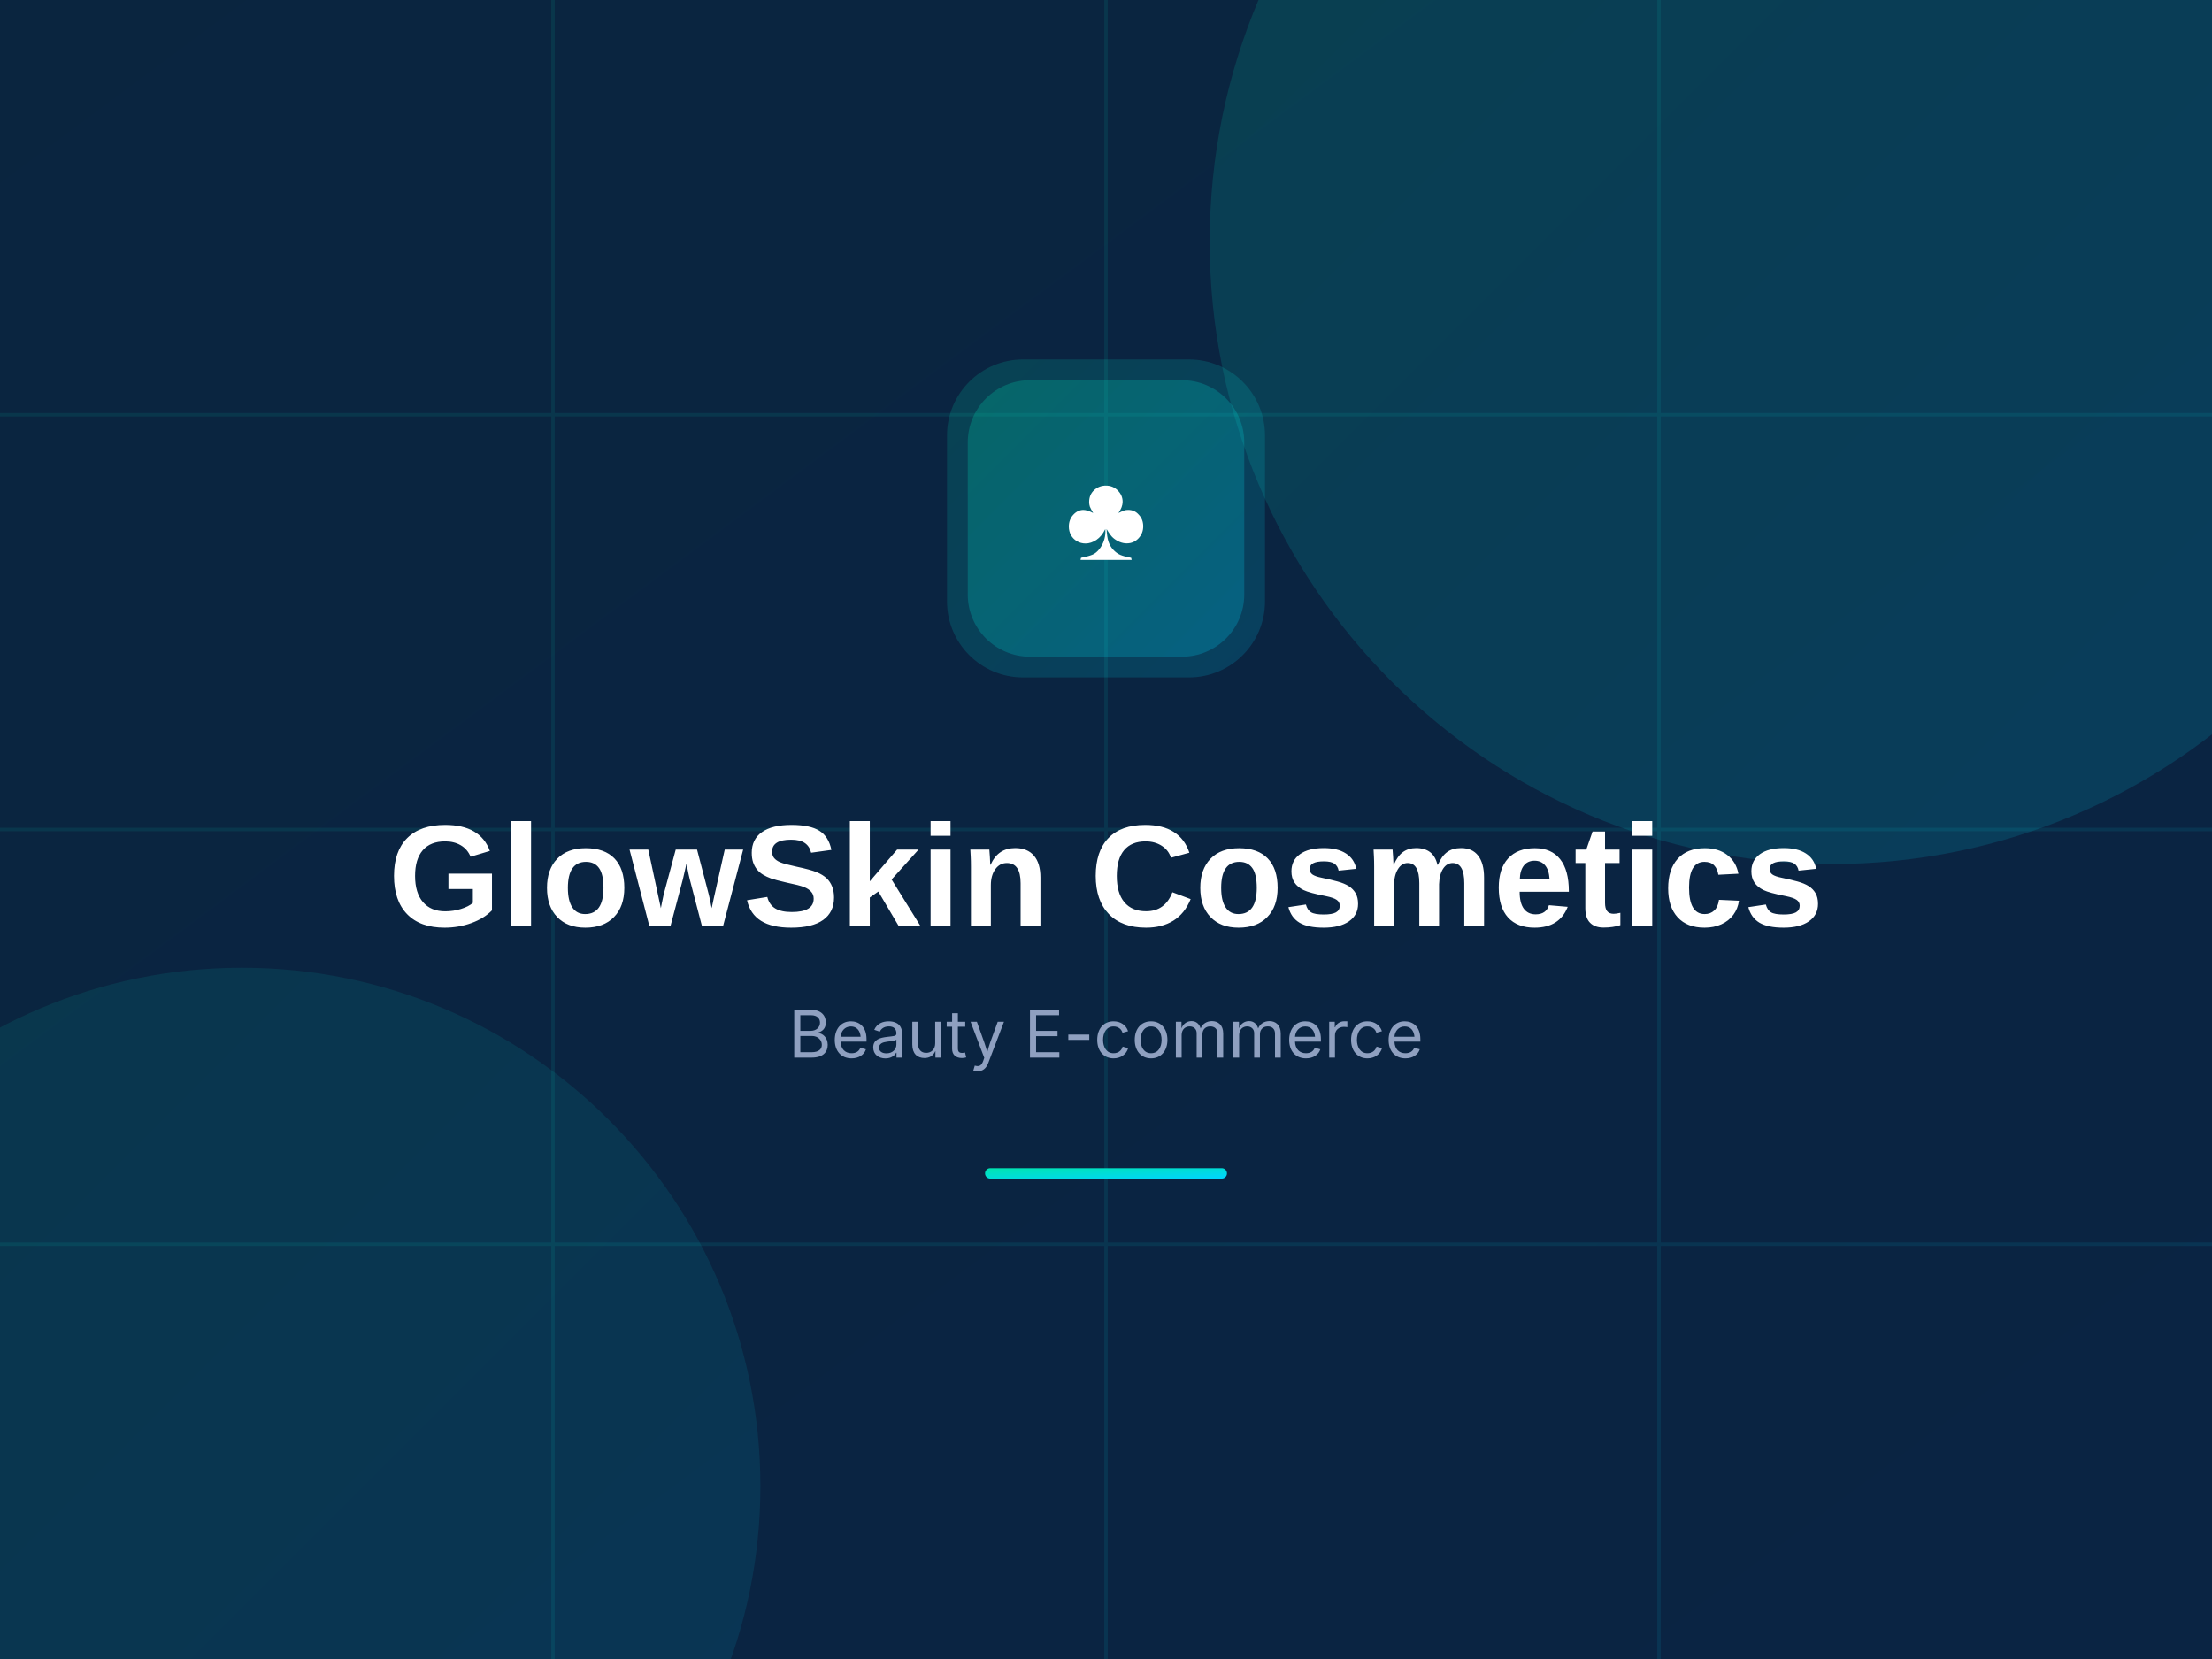
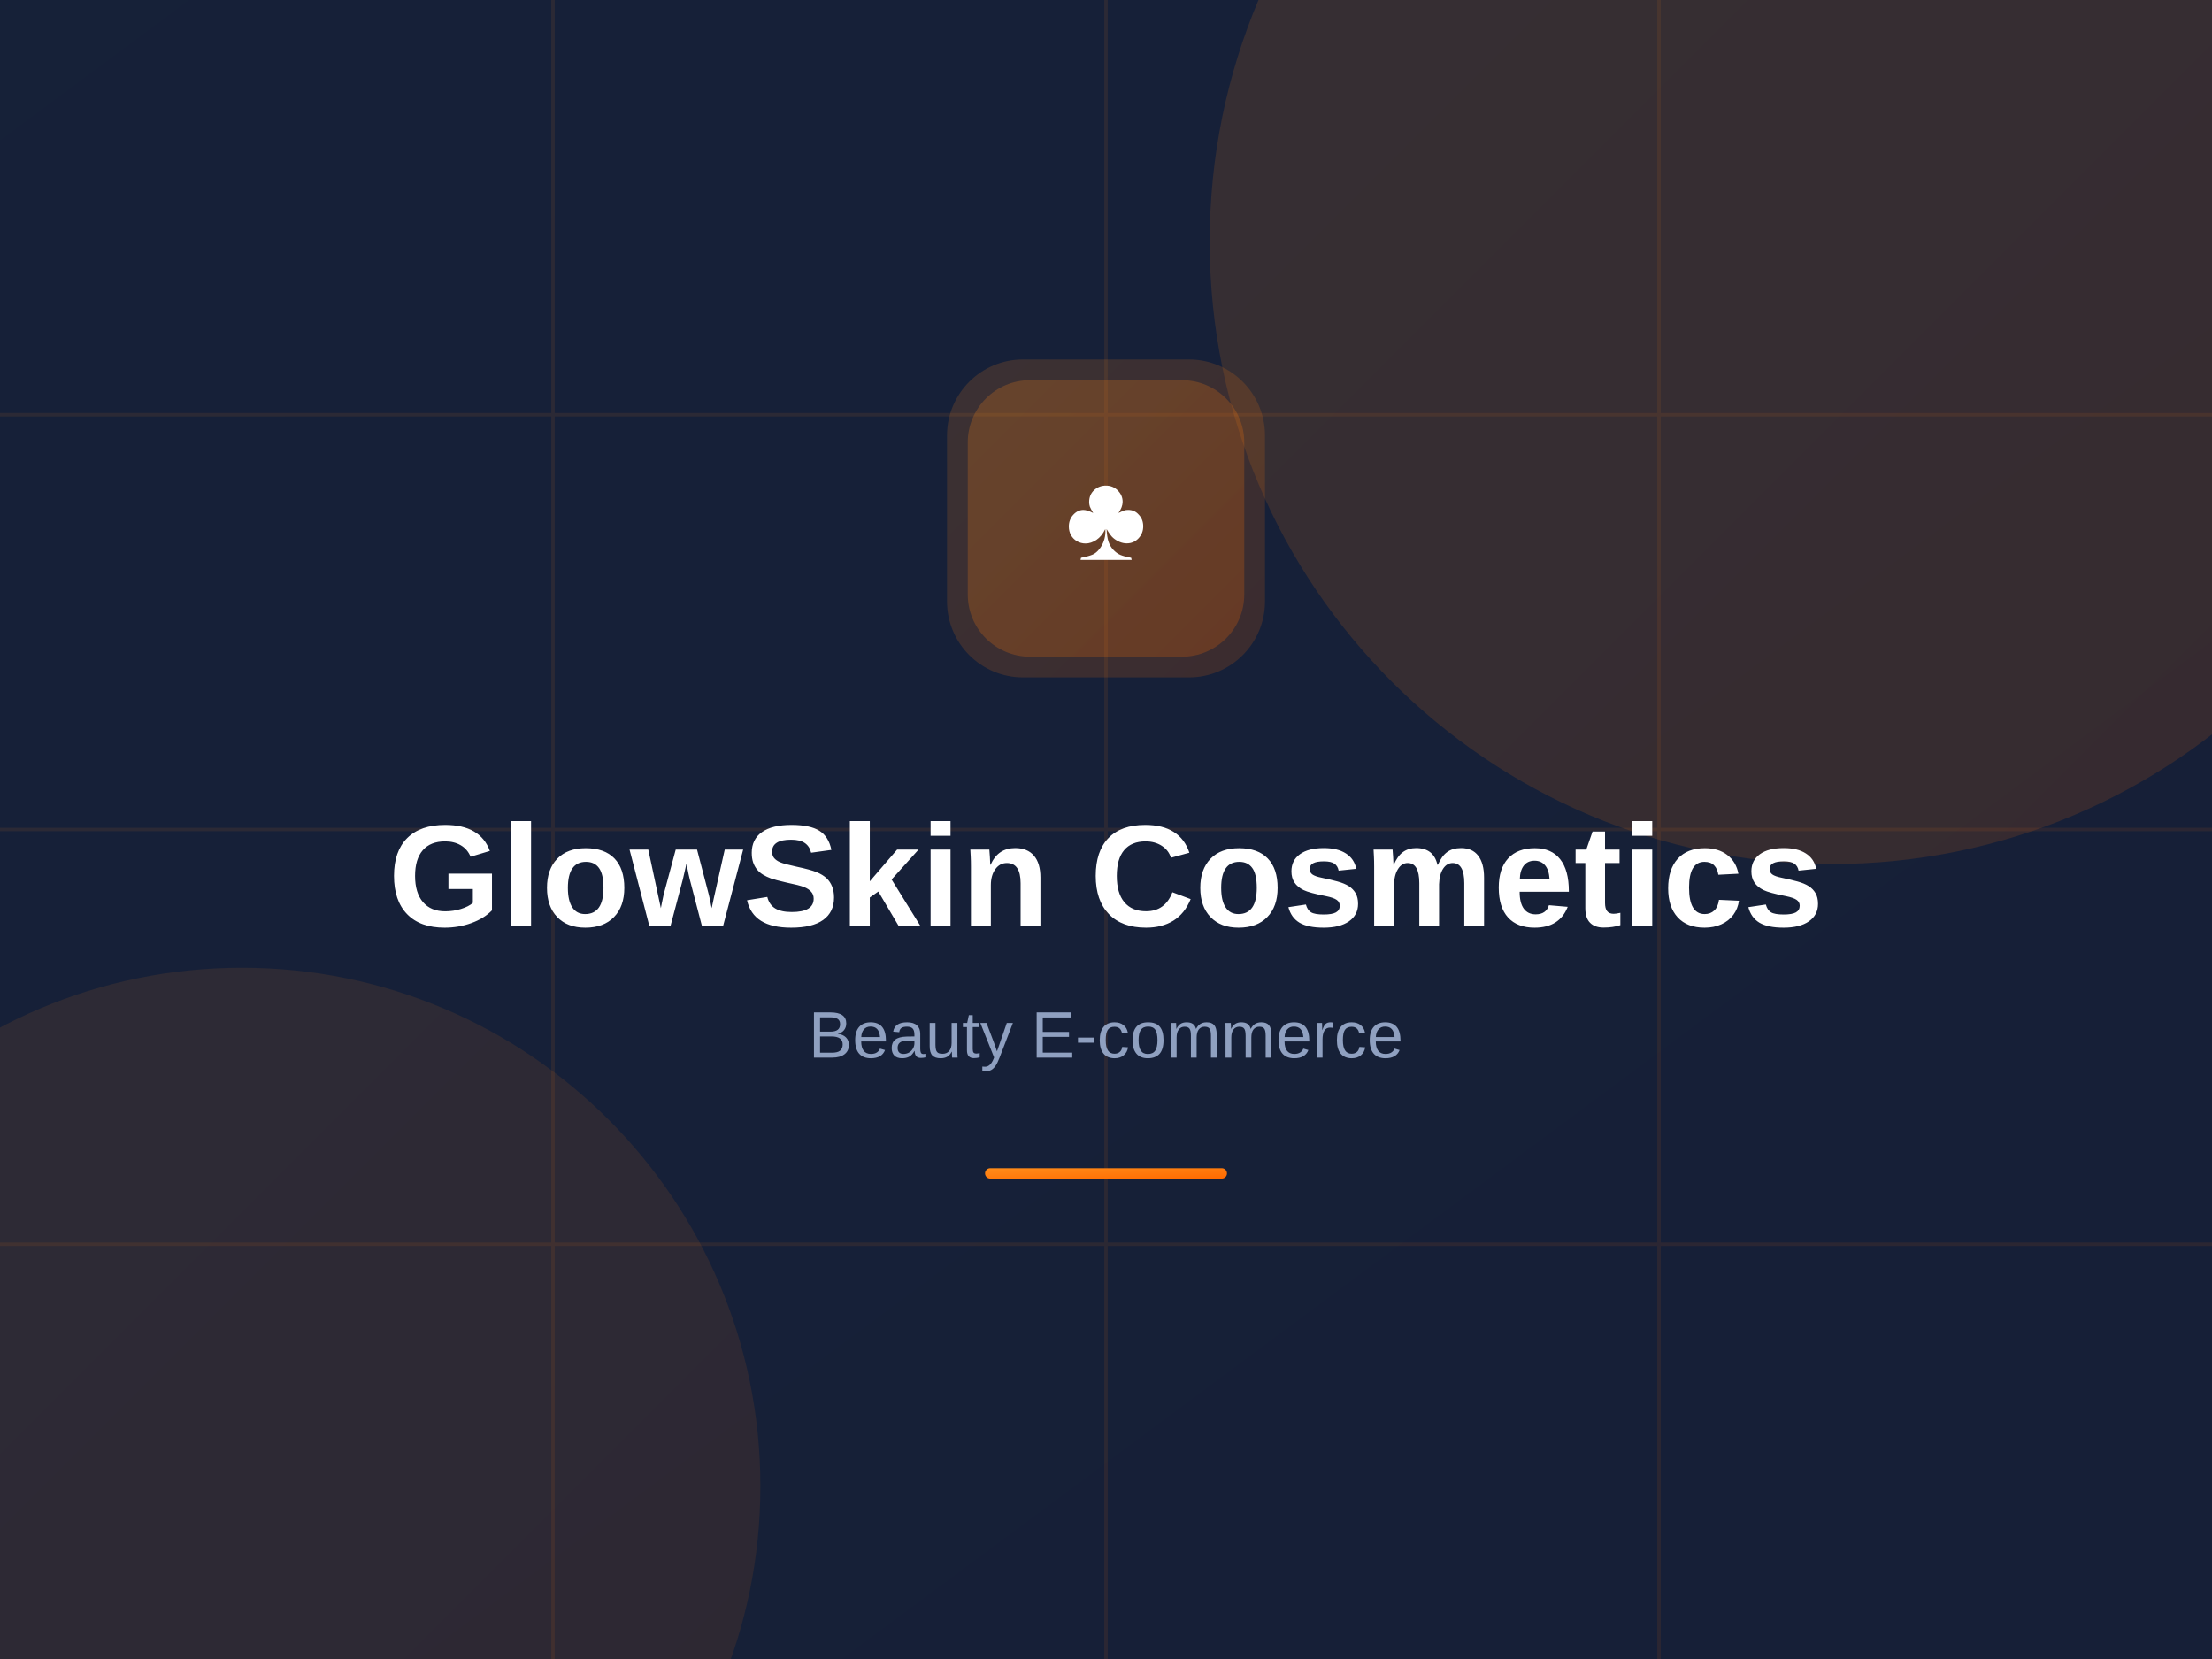
<svg xmlns="http://www.w3.org/2000/svg" width="640" height="480" viewBox="0 0 640 480" role="img" aria-label="GlowSkin Cosmetics">
  <defs>
    <linearGradient id="g" x1="0" y1="0" x2="1" y2="1">
-       <stop offset="0" stop-color="#00e5b0" />
-       <stop offset="1" stop-color="#00d4ff" />
+       <stop offset="0" stop-color="#ff8c1a" />
+       <stop offset="1" stop-color="#ff6a00" />
    </linearGradient>
  </defs>
  <rect width="640" height="480" fill="#0b1b3a" />
  <rect width="640" height="480" fill="url(#g)" opacity="0.05" />
  <g opacity="0.09" fill="none" stroke="url(#g)" stroke-width="1">
    <path d="M0 120h640M0 240h640M0 360h640M160 0v480M320 0v480M480 0v480" />
  </g>
  <circle cx="530" cy="70" r="180" fill="url(#g)" opacity="0.14" />
  <circle cx="70" cy="430" r="150" fill="url(#g)" opacity="0.1" />
  <g transform="translate(320 150)">
    <rect x="-46" y="-46" width="92" height="92" rx="22" fill="url(#g)" opacity="0.16" />
    <rect x="-40" y="-40" width="80" height="80" rx="18" fill="url(#g)" opacity="0.22" />
-     <text x="0" y="12" text-anchor="middle" font-family="Sora, Arial, sans-serif" font-size="36" fill="#ffffff">♣</text>
+     <text x="0" y="12" text-anchor="middle" font-family="Poppins, Arial, sans-serif" font-size="36" fill="#ffffff">♣</text>
  </g>
-   <text x="320" y="268" text-anchor="middle" font-family="Sora, Arial, sans-serif" font-size="42" font-weight="700" fill="#ffffff">GlowSkin Cosmetics</text>
-   <text x="320" y="306" text-anchor="middle" font-family="Inter, Arial, sans-serif" font-size="19" fill="#8fa0c0">Beauty E-commerce</text>
+   <text x="320" y="268" text-anchor="middle" font-family="Poppins, Arial, sans-serif" font-size="42" font-weight="700" fill="#ffffff">GlowSkin Cosmetics</text>
+   <text x="320" y="306" text-anchor="middle" font-family="Poppins, Arial, sans-serif" font-size="19" fill="#8fa0c0">Beauty E-commerce</text>
  <rect x="285" y="338" width="70" height="3" rx="1.5" fill="url(#g)" />
</svg>
